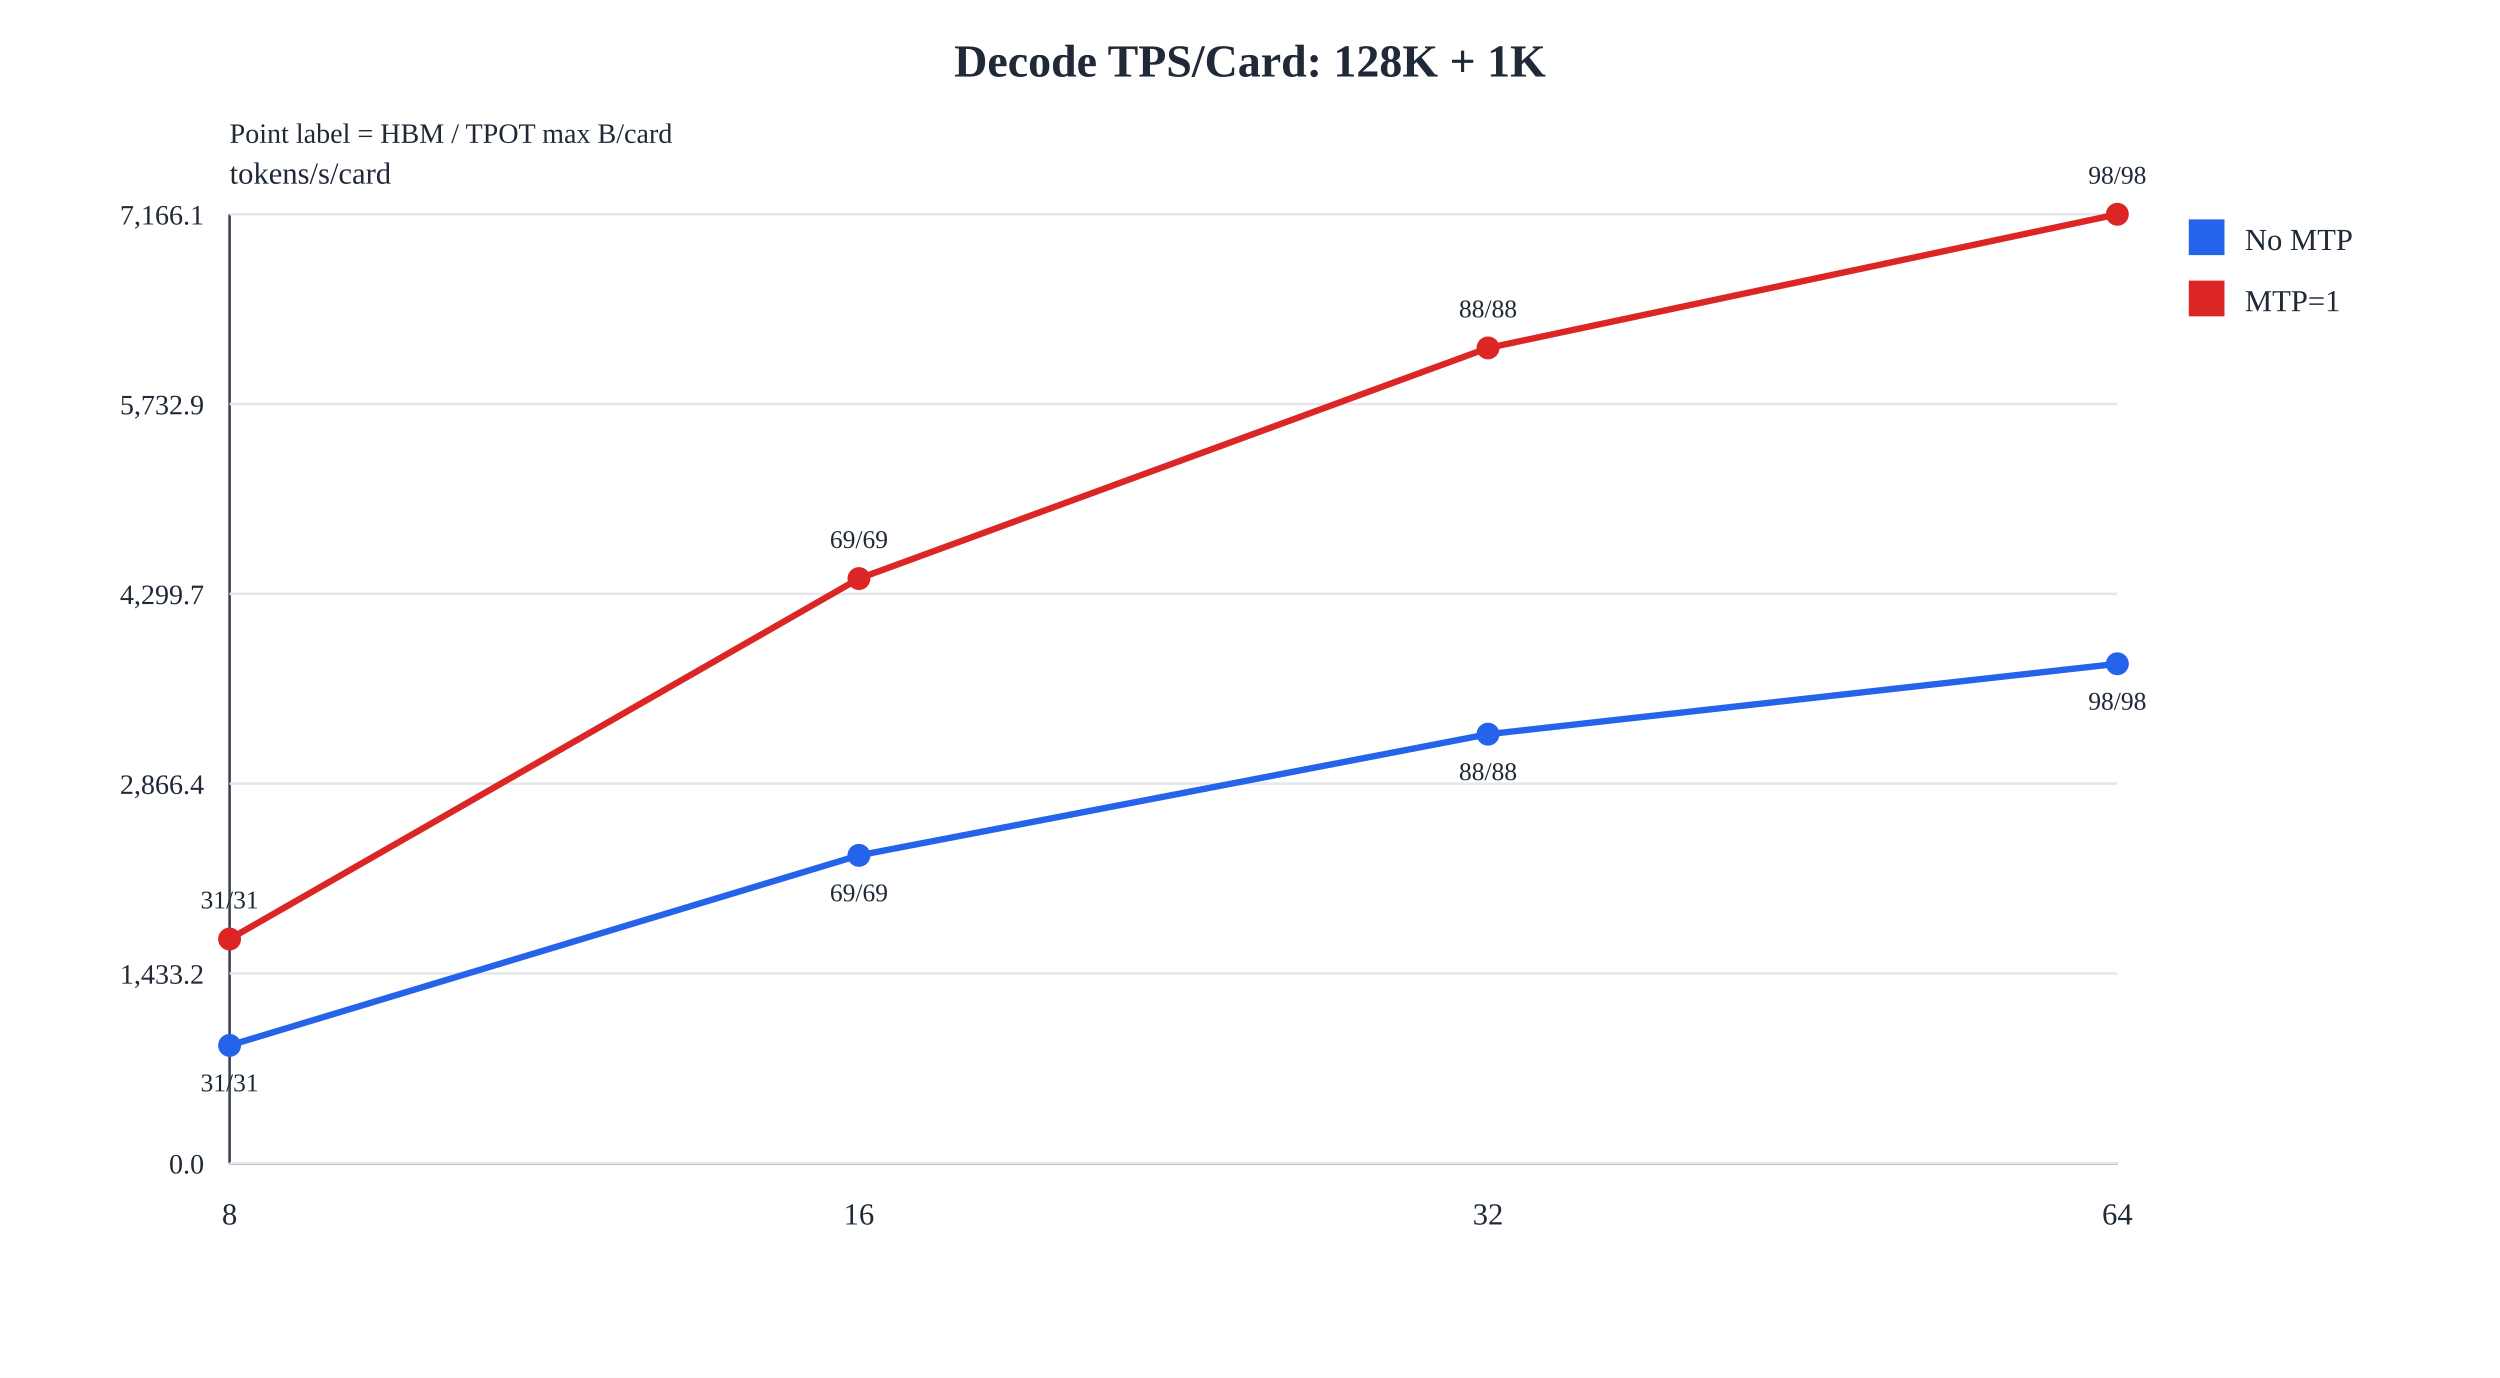
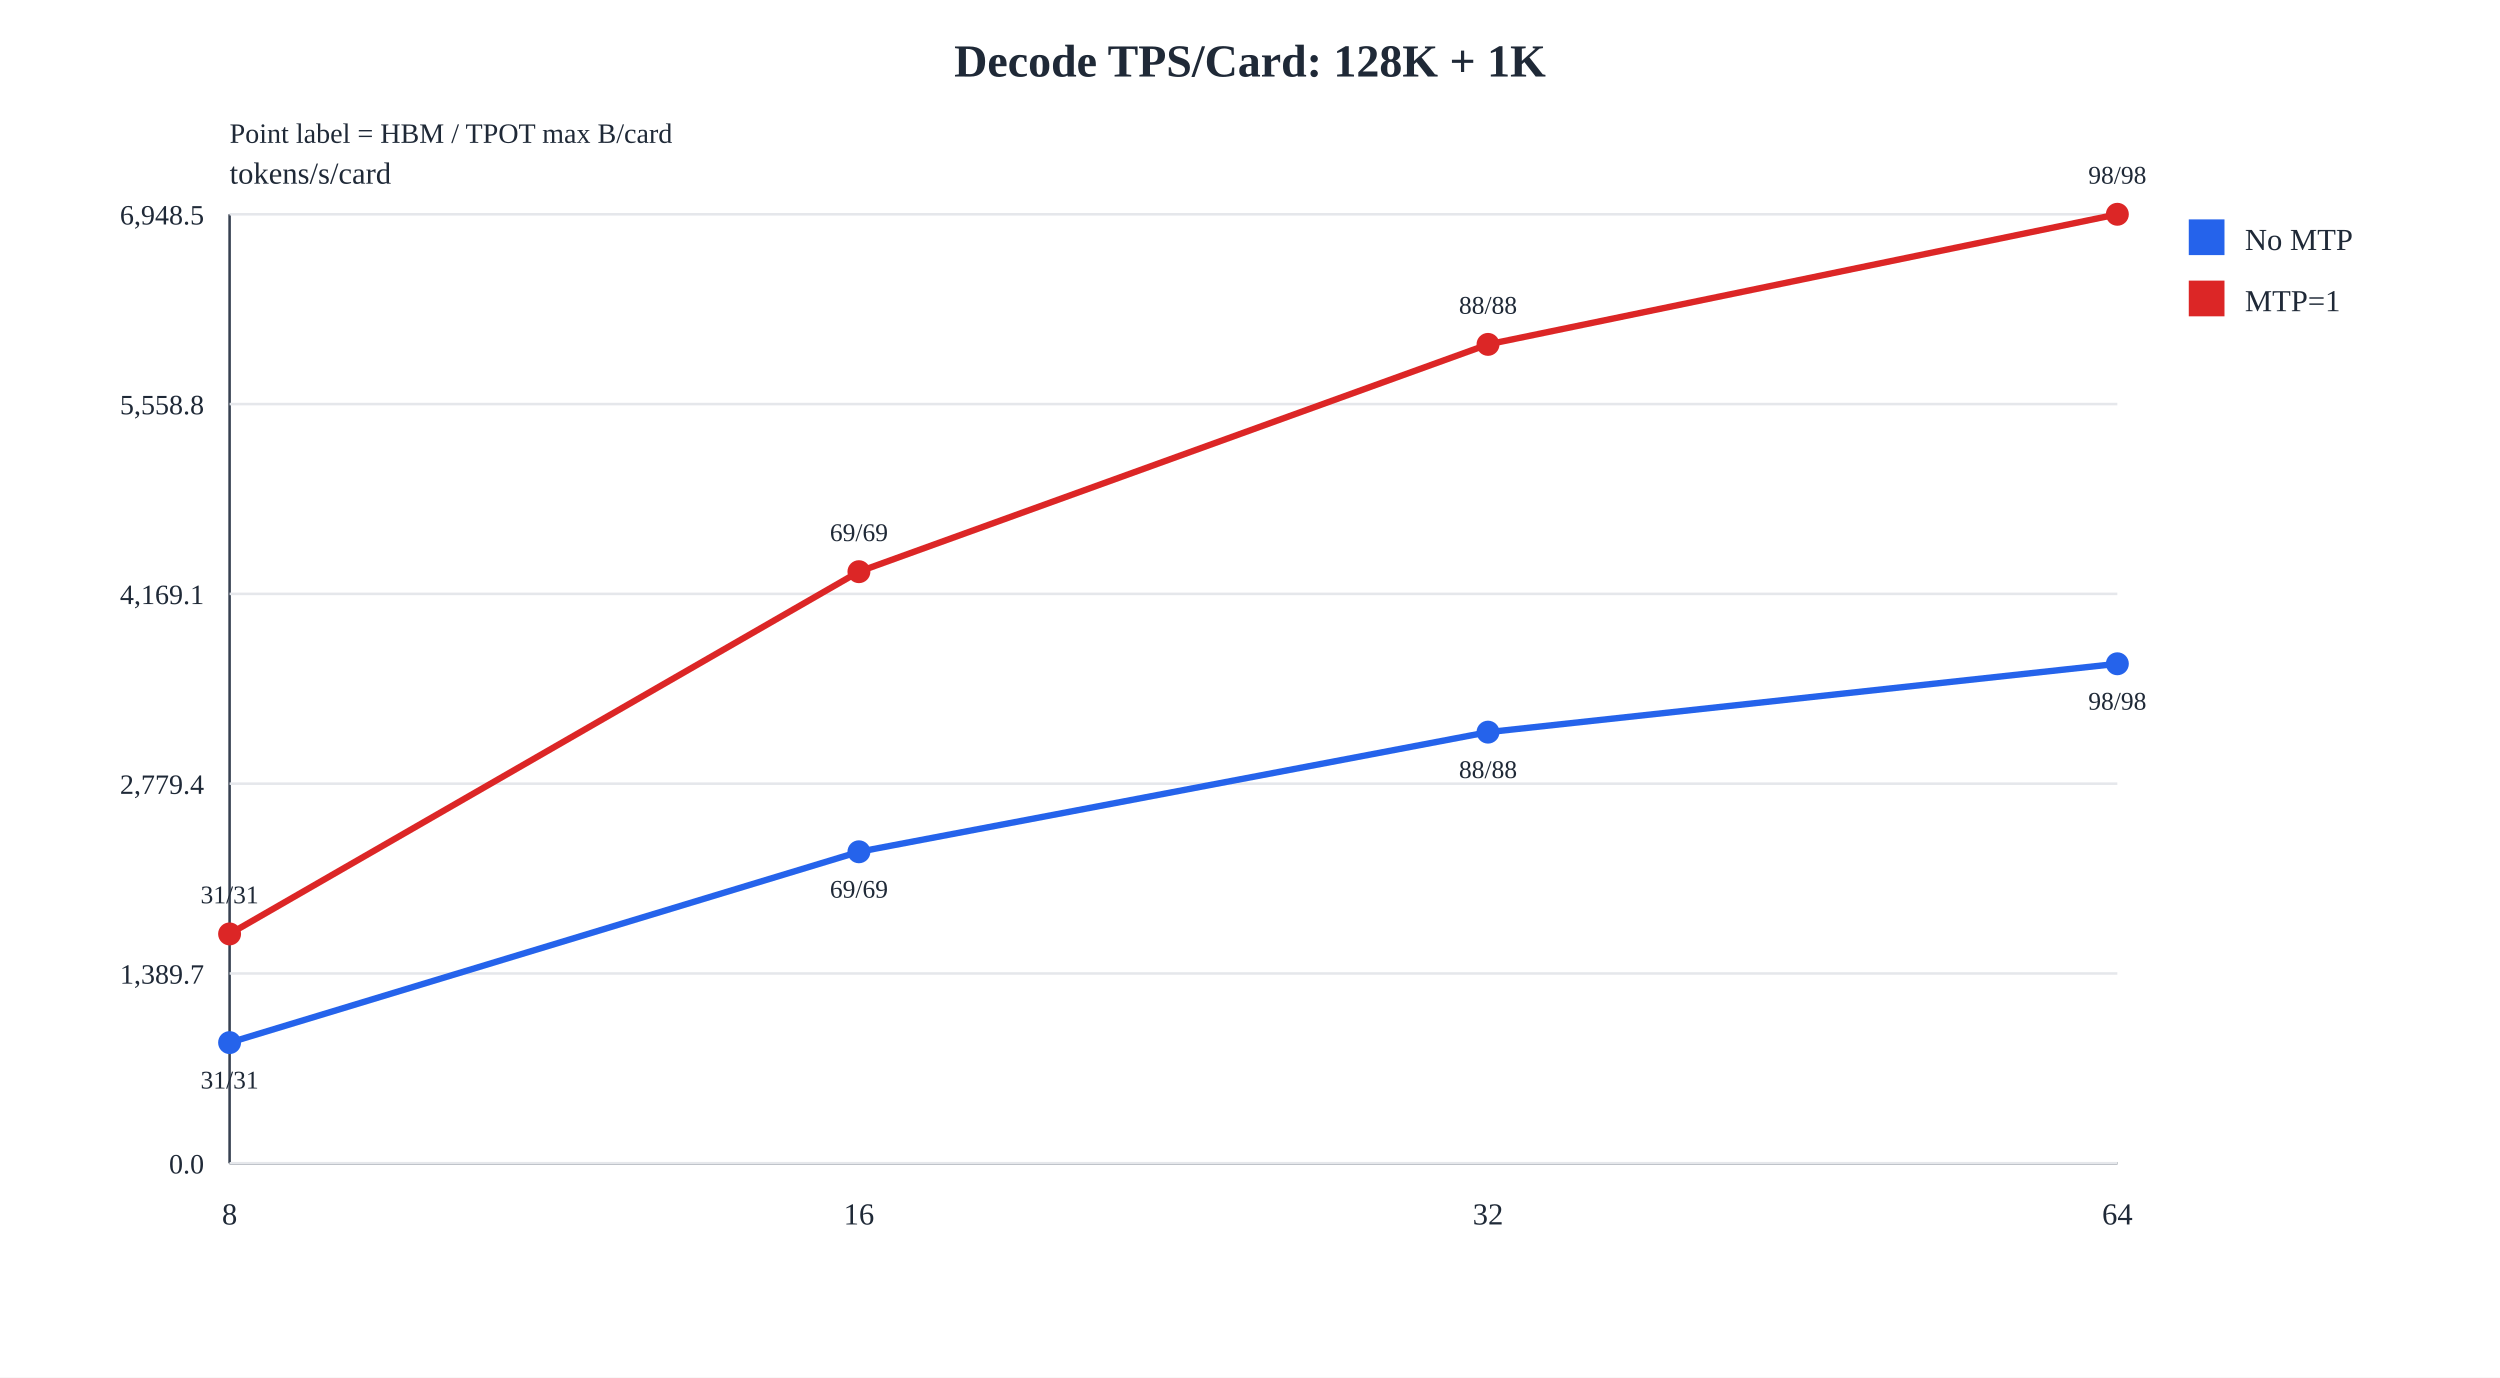
<svg xmlns="http://www.w3.org/2000/svg" width="980" height="540" viewBox="0 0 980 540">
  <rect width="100%" height="100%" fill="#ffffff" />
  <text x="490.0" y="30.0" font-size="18" font-weight="700" text-anchor="middle" fill="#1f2937">Decode TPS/Card: 128K + 1K</text>
  <text x="90.0" y="56.0" font-size="11" font-weight="400" text-anchor="start" fill="#1f2937">Point label = HBM / TPOT max B/card</text>
  <text x="90.0" y="72.0" font-size="12" font-weight="400" text-anchor="start" fill="#1f2937">tokens/s/card</text>
  <line x1="90" y1="84" x2="90" y2="456" stroke="#374151" />
  <line x1="90" y1="456" x2="830" y2="456" stroke="#374151" />
  <line x1="90" y1="456.0" x2="830" y2="456.0" stroke="#e5e7eb" />
  <text x="80.0" y="460.0" font-size="11" font-weight="400" text-anchor="end" fill="#1f2937">0.0</text>
  <line x1="90" y1="381.6" x2="830" y2="381.6" stroke="#e5e7eb" />
-   <text x="80.0" y="385.6" font-size="11" font-weight="400" text-anchor="end" fill="#1f2937">1,433.2</text>
+   <text x="80.0" y="385.6" font-size="11" font-weight="400" text-anchor="end" fill="#1f2937">1,389.7</text>
  <line x1="90" y1="307.2" x2="830" y2="307.2" stroke="#e5e7eb" />
-   <text x="80.0" y="311.2" font-size="11" font-weight="400" text-anchor="end" fill="#1f2937">2,866.4</text>
+   <text x="80.0" y="311.2" font-size="11" font-weight="400" text-anchor="end" fill="#1f2937">2,779.4</text>
  <line x1="90" y1="232.8" x2="830" y2="232.8" stroke="#e5e7eb" />
-   <text x="80.0" y="236.8" font-size="11" font-weight="400" text-anchor="end" fill="#1f2937">4,299.7</text>
+   <text x="80.0" y="236.8" font-size="11" font-weight="400" text-anchor="end" fill="#1f2937">4,169.1</text>
  <line x1="90" y1="158.4" x2="830" y2="158.4" stroke="#e5e7eb" />
-   <text x="80.0" y="162.4" font-size="11" font-weight="400" text-anchor="end" fill="#1f2937">5,732.9</text>
+   <text x="80.0" y="162.4" font-size="11" font-weight="400" text-anchor="end" fill="#1f2937">5,558.8</text>
  <line x1="90" y1="84.0" x2="830" y2="84.0" stroke="#e5e7eb" />
-   <text x="80.0" y="88.0" font-size="11" font-weight="400" text-anchor="end" fill="#1f2937">7,166.1</text>
+   <text x="80.0" y="88.0" font-size="11" font-weight="400" text-anchor="end" fill="#1f2937">6,948.5</text>
  <text x="90.0" y="480.0" font-size="12" font-weight="400" text-anchor="middle" fill="#1f2937">8</text>
  <text x="336.7" y="480.0" font-size="12" font-weight="400" text-anchor="middle" fill="#1f2937">16</text>
  <text x="583.3" y="480.0" font-size="12" font-weight="400" text-anchor="middle" fill="#1f2937">32</text>
  <text x="830.0" y="480.0" font-size="12" font-weight="400" text-anchor="middle" fill="#1f2937">64</text>
-   <polyline points="90.0,409.8 336.7,335.3 583.3,287.8 830.0,260.2" fill="none" stroke="#2563eb" stroke-width="2.5" />
-   <circle cx="90.0" cy="409.8" r="4.5" fill="#2563eb" />
-   <text x="90.0" y="427.8" font-size="10" font-weight="400" text-anchor="middle" fill="#1f2937">31/31</text>
-   <circle cx="336.7" cy="335.3" r="4.5" fill="#2563eb" />
-   <text x="336.7" y="353.3" font-size="10" font-weight="400" text-anchor="middle" fill="#1f2937">69/69</text>
-   <circle cx="583.3" cy="287.8" r="4.5" fill="#2563eb" />
-   <text x="583.3" y="305.8" font-size="10" font-weight="400" text-anchor="middle" fill="#1f2937">88/88</text>
+   <polyline points="90.0,408.7 336.7,333.9 583.3,287.0 830.0,260.2" fill="none" stroke="#2563eb" stroke-width="2.5" />
+   <circle cx="90.0" cy="408.7" r="4.5" fill="#2563eb" />
+   <text x="90.0" y="426.7" font-size="10" font-weight="400" text-anchor="middle" fill="#1f2937">31/31</text>
+   <circle cx="336.7" cy="333.9" r="4.5" fill="#2563eb" />
+   <text x="336.7" y="351.9" font-size="10" font-weight="400" text-anchor="middle" fill="#1f2937">69/69</text>
+   <circle cx="583.3" cy="287.0" r="4.5" fill="#2563eb" />
+   <text x="583.3" y="305.0" font-size="10" font-weight="400" text-anchor="middle" fill="#1f2937">88/88</text>
  <circle cx="830.0" cy="260.2" r="4.5" fill="#2563eb" />
  <text x="830.0" y="278.2" font-size="10" font-weight="400" text-anchor="middle" fill="#1f2937">98/98</text>
  <rect x="858" y="86" width="14" height="14" fill="#2563eb" />
  <text x="880.0" y="98.0" font-size="12" font-weight="400" text-anchor="start" fill="#1f2937">No MTP</text>
-   <polyline points="90.0,368.1 336.7,226.8 583.3,136.4 830.0,84.0" fill="none" stroke="#dc2626" stroke-width="2.5" />
-   <circle cx="90.0" cy="368.1" r="4.5" fill="#dc2626" />
-   <text x="90.0" y="356.1" font-size="10" font-weight="400" text-anchor="middle" fill="#1f2937">31/31</text>
-   <circle cx="336.7" cy="226.8" r="4.5" fill="#dc2626" />
-   <text x="336.7" y="214.8" font-size="10" font-weight="400" text-anchor="middle" fill="#1f2937">69/69</text>
-   <circle cx="583.3" cy="136.4" r="4.5" fill="#dc2626" />
-   <text x="583.3" y="124.4" font-size="10" font-weight="400" text-anchor="middle" fill="#1f2937">88/88</text>
+   <polyline points="90.0,366.1 336.7,224.1 583.3,135.0 830.0,84.0" fill="none" stroke="#dc2626" stroke-width="2.5" />
+   <circle cx="90.0" cy="366.1" r="4.5" fill="#dc2626" />
+   <text x="90.0" y="354.1" font-size="10" font-weight="400" text-anchor="middle" fill="#1f2937">31/31</text>
+   <circle cx="336.7" cy="224.1" r="4.5" fill="#dc2626" />
+   <text x="336.7" y="212.1" font-size="10" font-weight="400" text-anchor="middle" fill="#1f2937">69/69</text>
+   <circle cx="583.3" cy="135.0" r="4.5" fill="#dc2626" />
+   <text x="583.3" y="123.0" font-size="10" font-weight="400" text-anchor="middle" fill="#1f2937">88/88</text>
  <circle cx="830.0" cy="84.0" r="4.5" fill="#dc2626" />
  <text x="830.0" y="72.0" font-size="10" font-weight="400" text-anchor="middle" fill="#1f2937">98/98</text>
  <rect x="858" y="110" width="14" height="14" fill="#dc2626" />
  <text x="880.0" y="122.0" font-size="12" font-weight="400" text-anchor="start" fill="#1f2937">MTP=1</text>
</svg>
